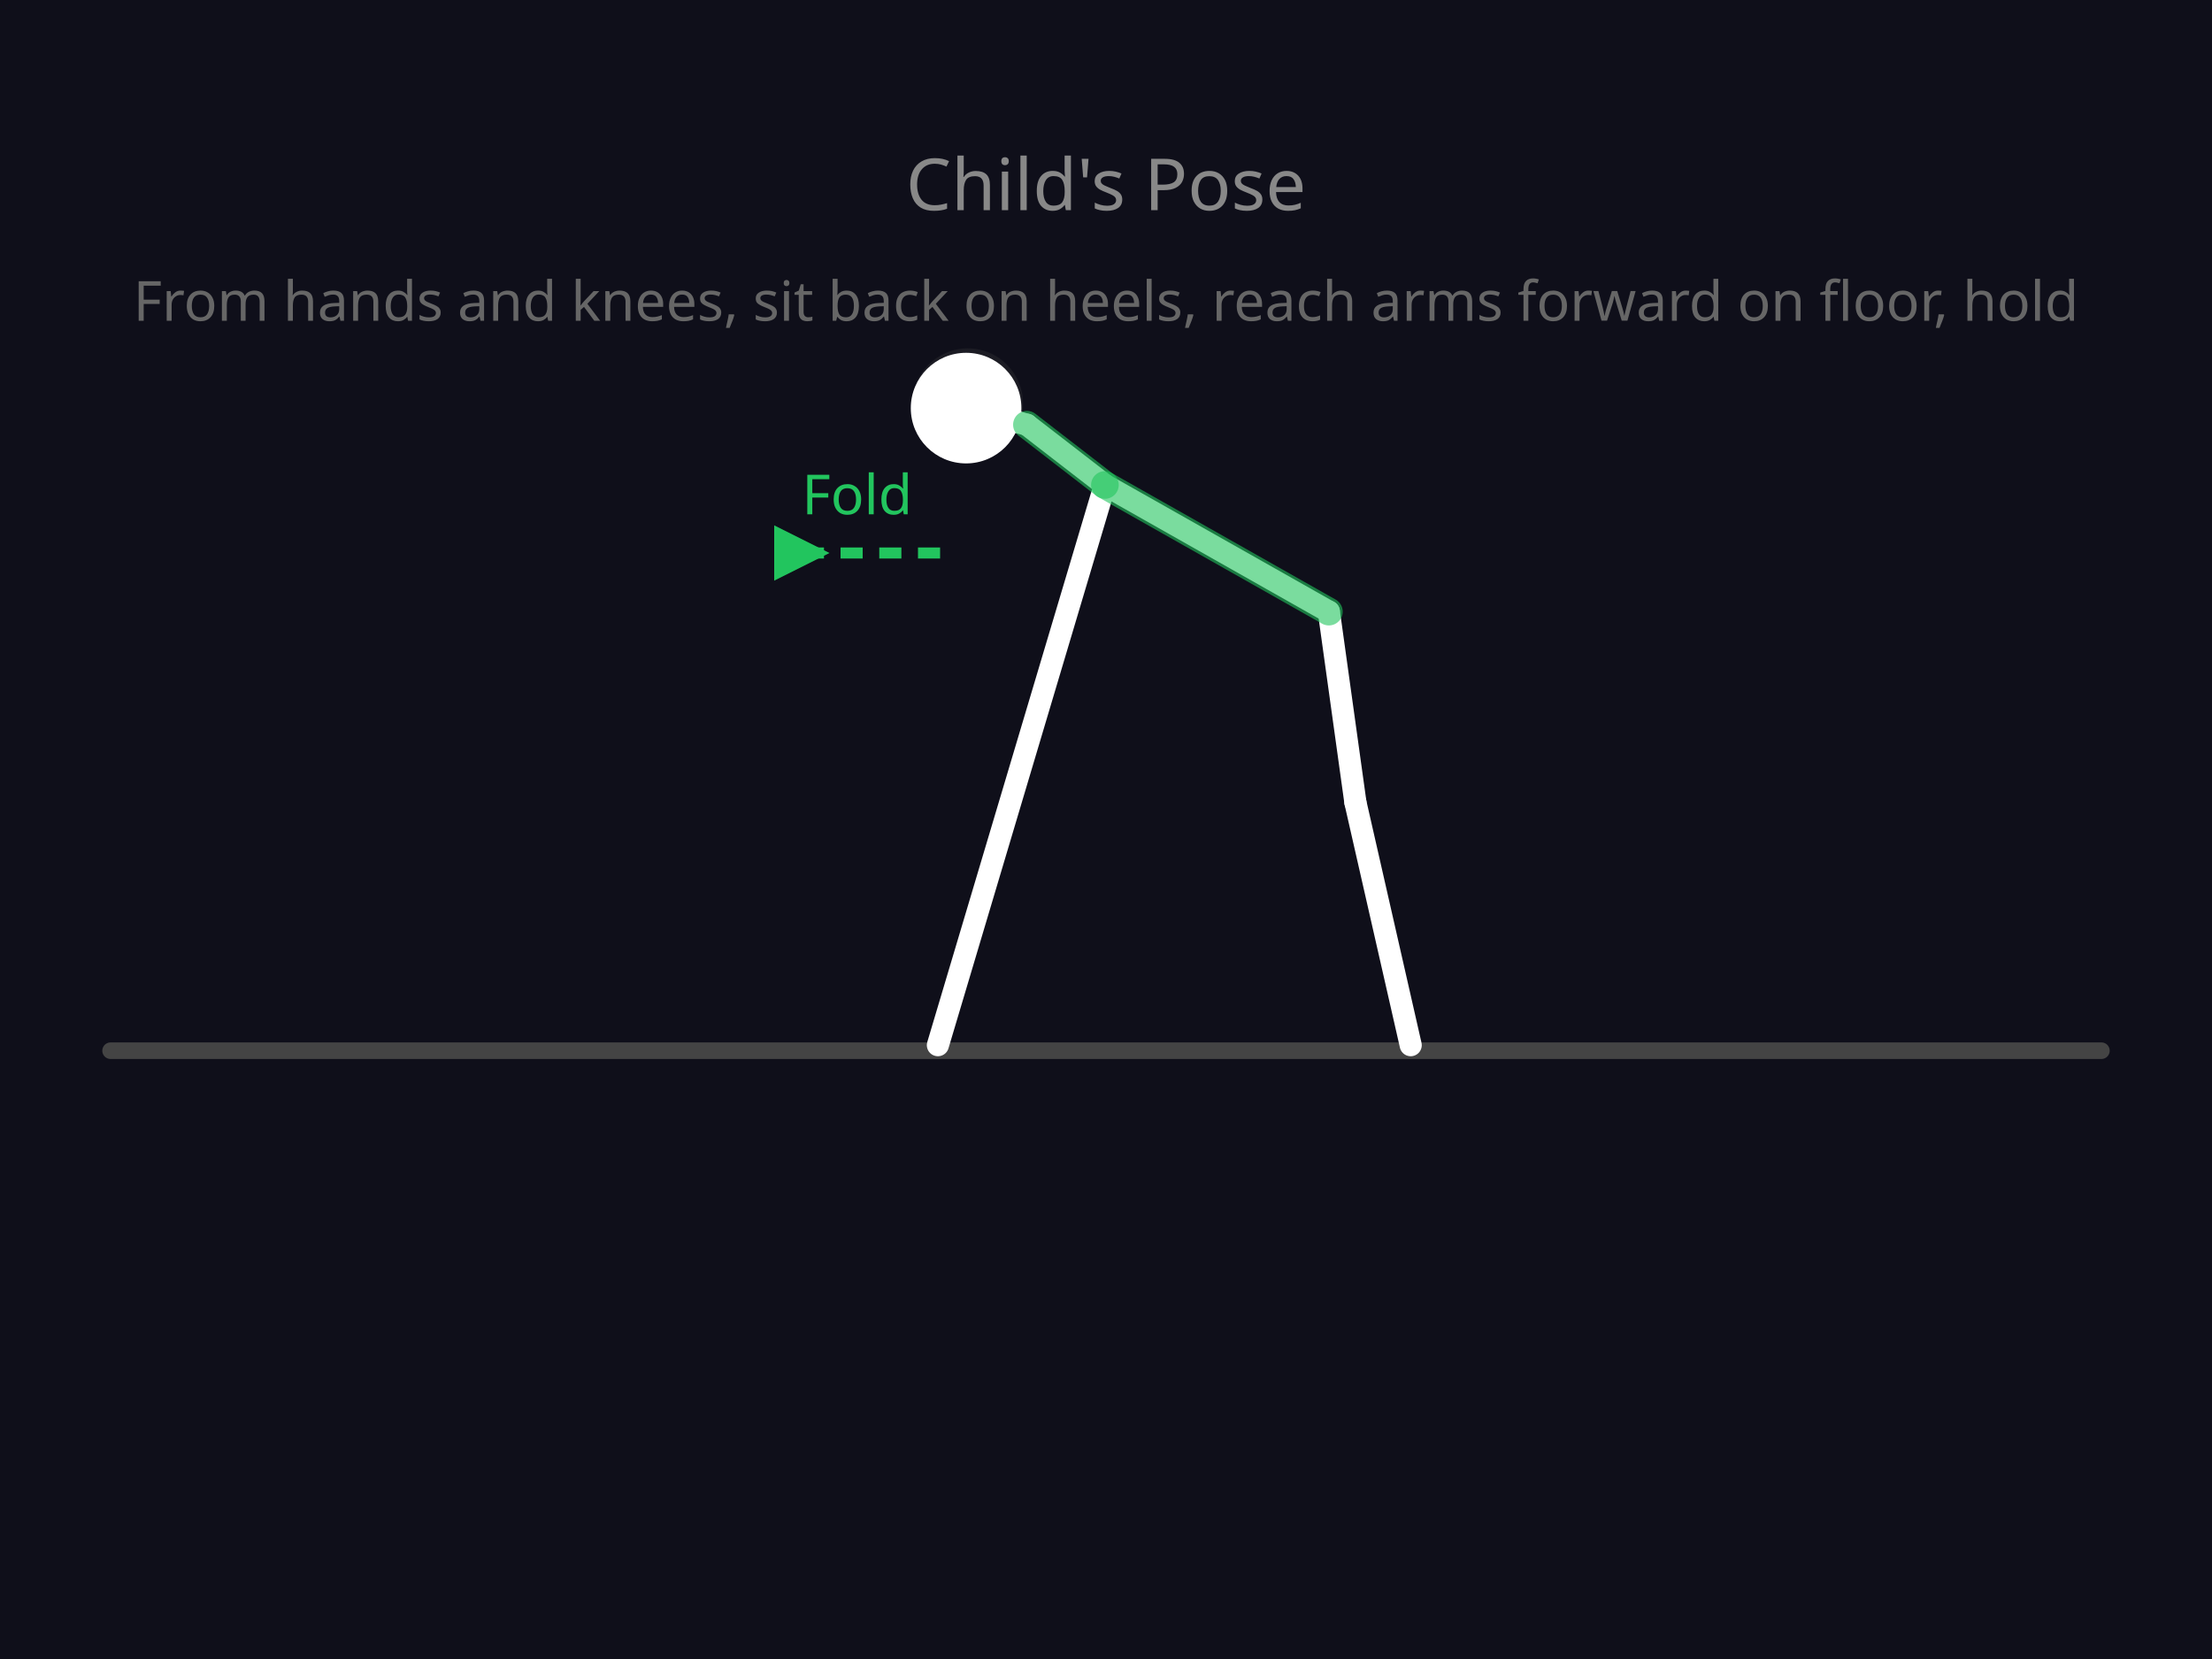
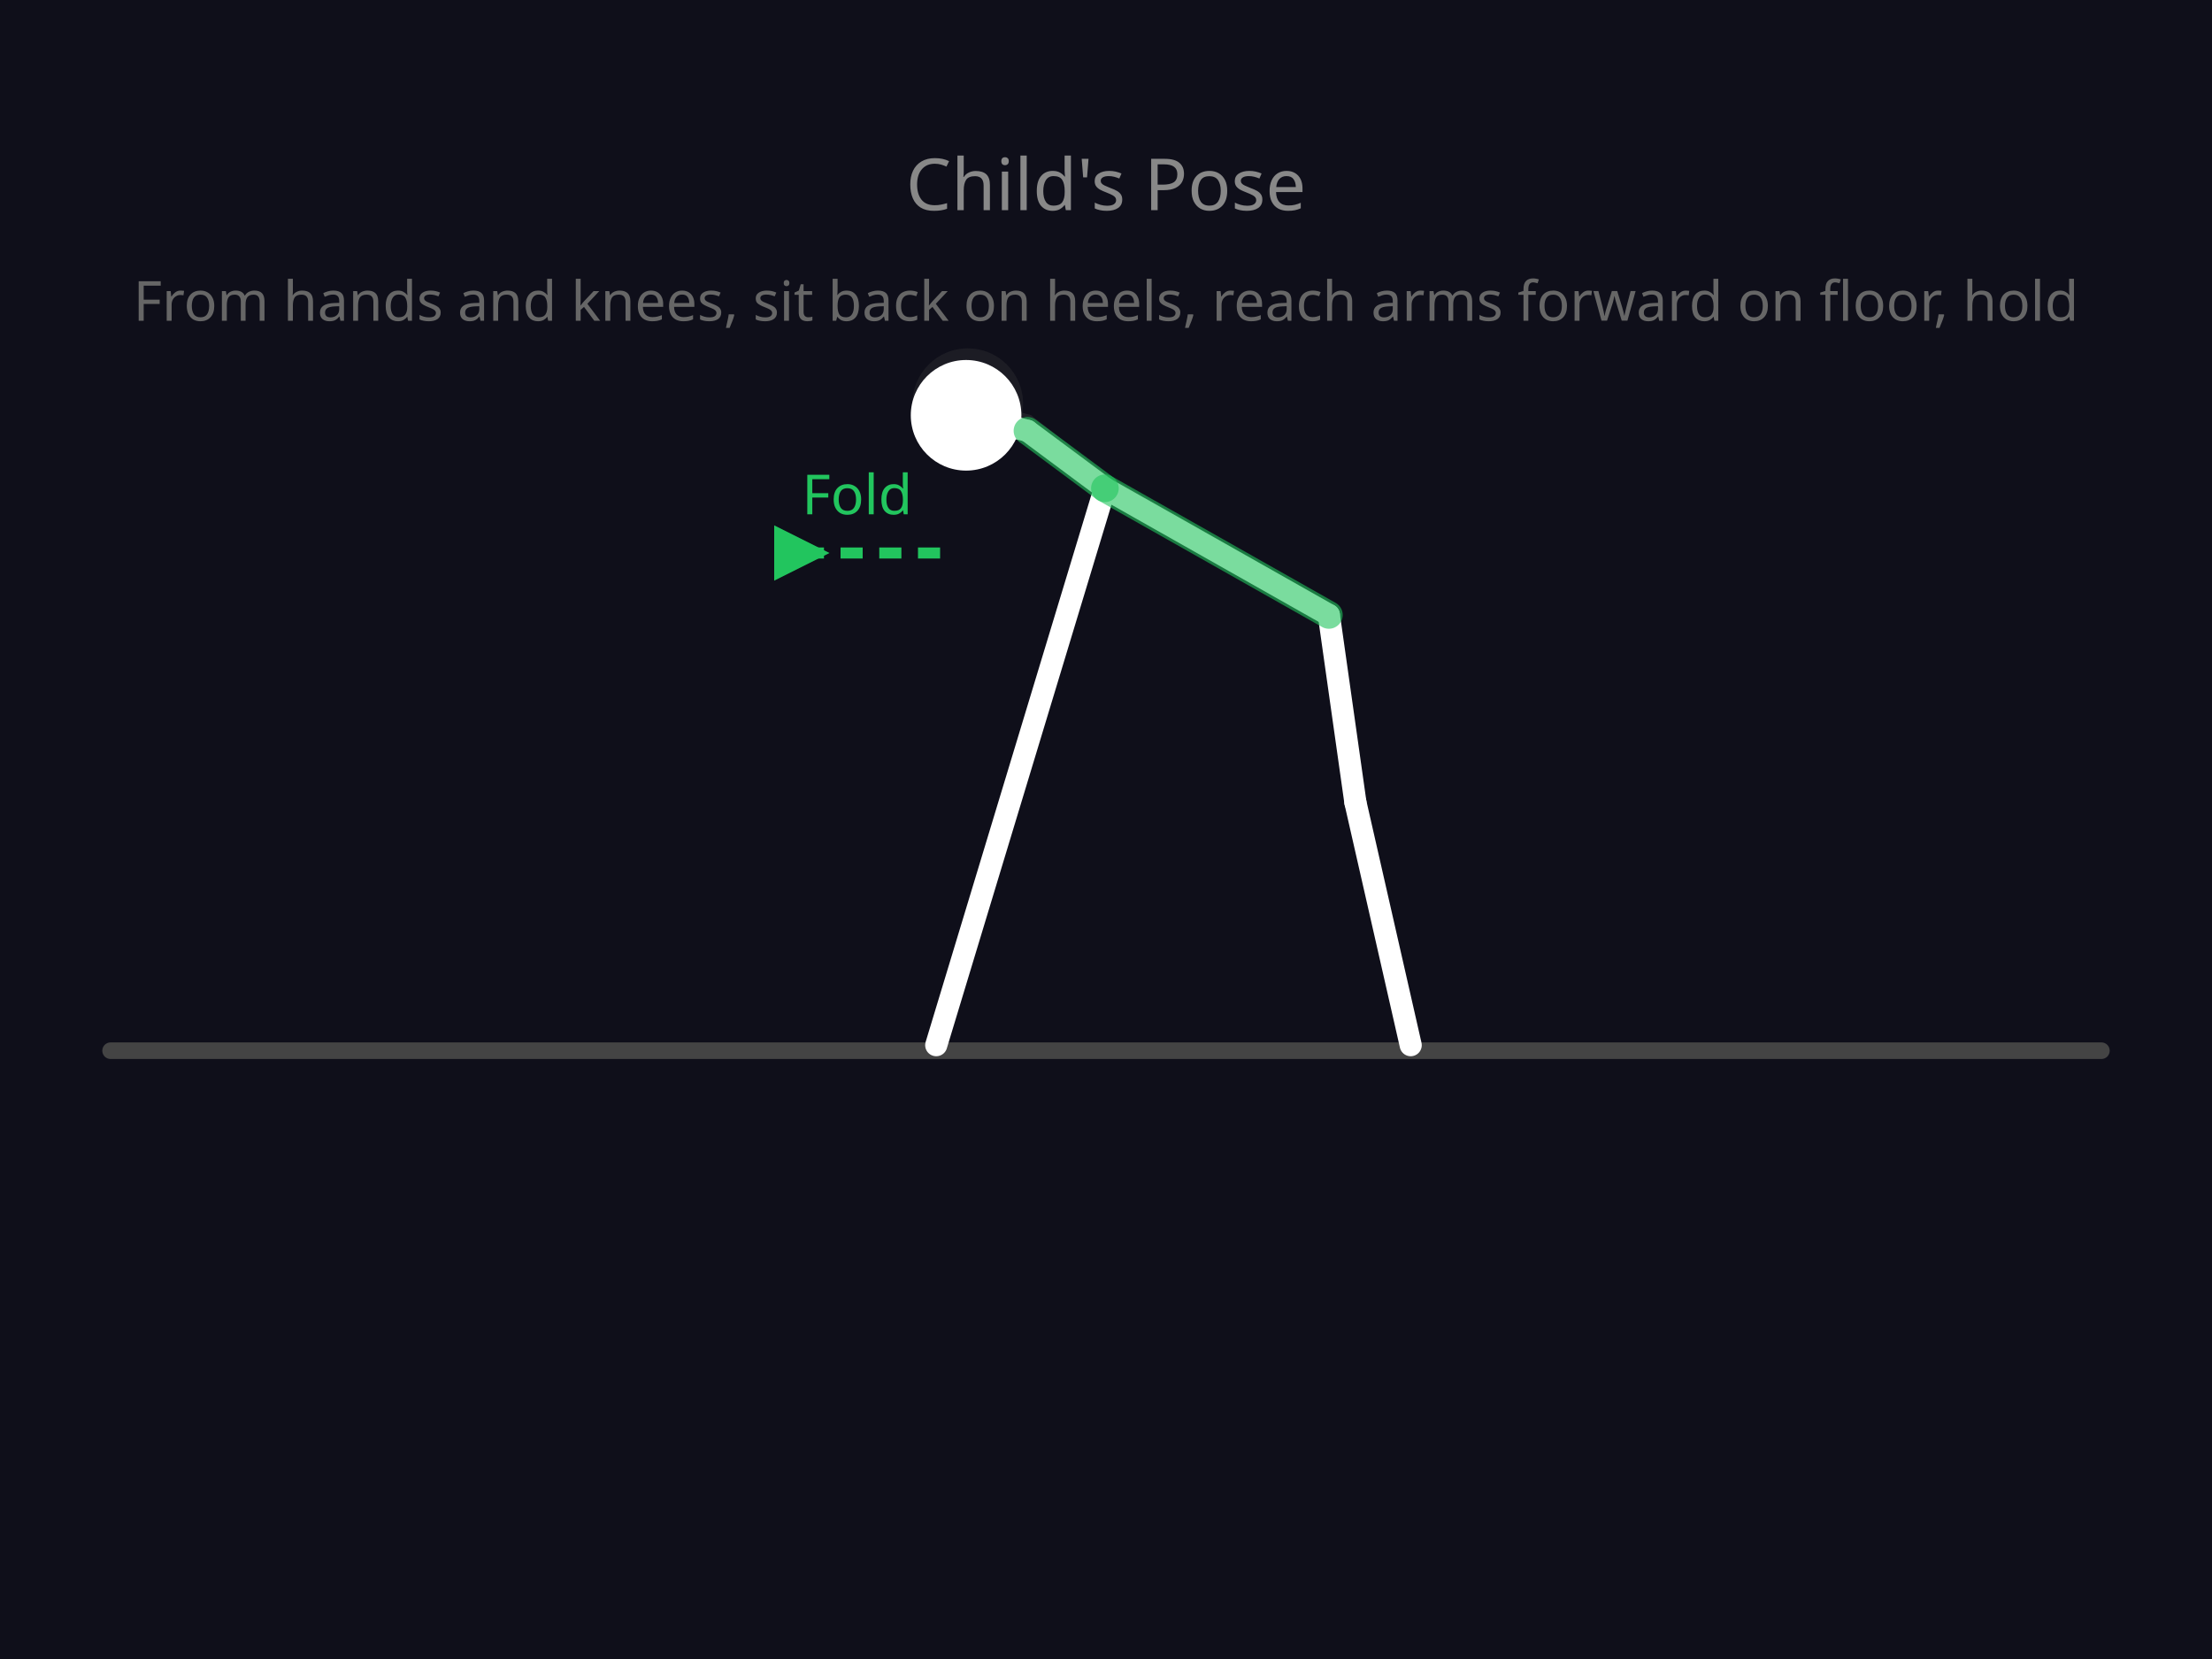
<svg xmlns="http://www.w3.org/2000/svg" viewBox="0 0 400 300">
  <rect width="400" height="300" fill="#0f0f1a" />
  <line x1="20" y1="190" x2="380" y2="190" stroke="#444" stroke-width="3" stroke-linecap="round" />
  <text x="200" y="38" fill="#888" font-size="13" font-family="sans-serif" text-anchor="middle">Child's Pose</text>
  <text x="200" y="58" fill="#666" font-size="10" font-family="sans-serif" text-anchor="middle">From hands and knees, sit back on heels, reach arms forward on floor, hold</text>
  <g stroke="#555" stroke-width="2" fill="none" stroke-linecap="round" stroke-linejoin="round" opacity="0.25">
    <circle cx="175" cy="73" r="10" fill="#444" stroke="none" />
    <line x1="175" y1="73" x2="186" y2="76" />
    <line x1="186" y1="76" x2="200" y2="87" />
    <line x1="200" y1="87" x2="240" y2="110" />
    <line x1="200" y1="87" x2="170" y2="189" />
    <line x1="240" y1="110" x2="245" y2="145" />
    <line x1="245" y1="145" x2="255" y2="189" />
  </g>
  <g stroke="#FFF" stroke-width="4" fill="none" stroke-linecap="round" stroke-linejoin="round">
-     <circle cx="174.7" cy="73.8" r="10" fill="#FFF" stroke="none" />
-     <line x1="174.7" y1="73.8" x2="185.7" y2="76.8" />
-     <line x1="185.7" y1="76.8" x2="199.8" y2="87.7" />
-     <line x1="199.8" y1="87.7" x2="240.3" y2="110.6" />
-     <line x1="199.8" y1="87.7" x2="169.6" y2="189" />
-     <line x1="240.3" y1="110.6" x2="245.1" y2="145.1" />
+     <circle cx="174.7" cy="75.1" r="10" fill="#FFF" stroke="none" />
+     <line x1="174.7" y1="75.1" x2="185.8" y2="77.9" />
+     <line x1="185.8" y1="77.9" x2="199.8" y2="88.3" />
+     <line x1="199.8" y1="88.3" x2="240.3" y2="111.2" />
+     <line x1="199.8" y1="88.3" x2="169.3" y2="189" />
+     <line x1="240.3" y1="111.2" x2="245.1" y2="145.1" />
    <line x1="245.1" y1="145.1" x2="255.1" y2="189" />
-     <line x1="185.7" y1="76.8" x2="199.8" y2="87.7" stroke="#22C55E" stroke-width="5" opacity="0.6" />
-     <line x1="199.8" y1="87.7" x2="240.3" y2="110.6" stroke="#22C55E" stroke-width="5" opacity="0.6" />
+     <line x1="185.8" y1="77.9" x2="199.8" y2="88.3" stroke="#22C55E" stroke-width="5" opacity="0.6" />
+     <line x1="199.8" y1="88.3" x2="240.3" y2="111.2" stroke="#22C55E" stroke-width="5" opacity="0.6" />
  </g>
  <line x1="170" y1="100" x2="140" y2="100" stroke="#22C55E" stroke-width="2" stroke-dasharray="4,3" />
  <polygon points="140,95 150,100 140,105" fill="#22C55E" />
  <text x="155" y="93" fill="#22C55E" font-size="10" text-anchor="middle" font-family="sans-serif">Fold</text>
</svg>
